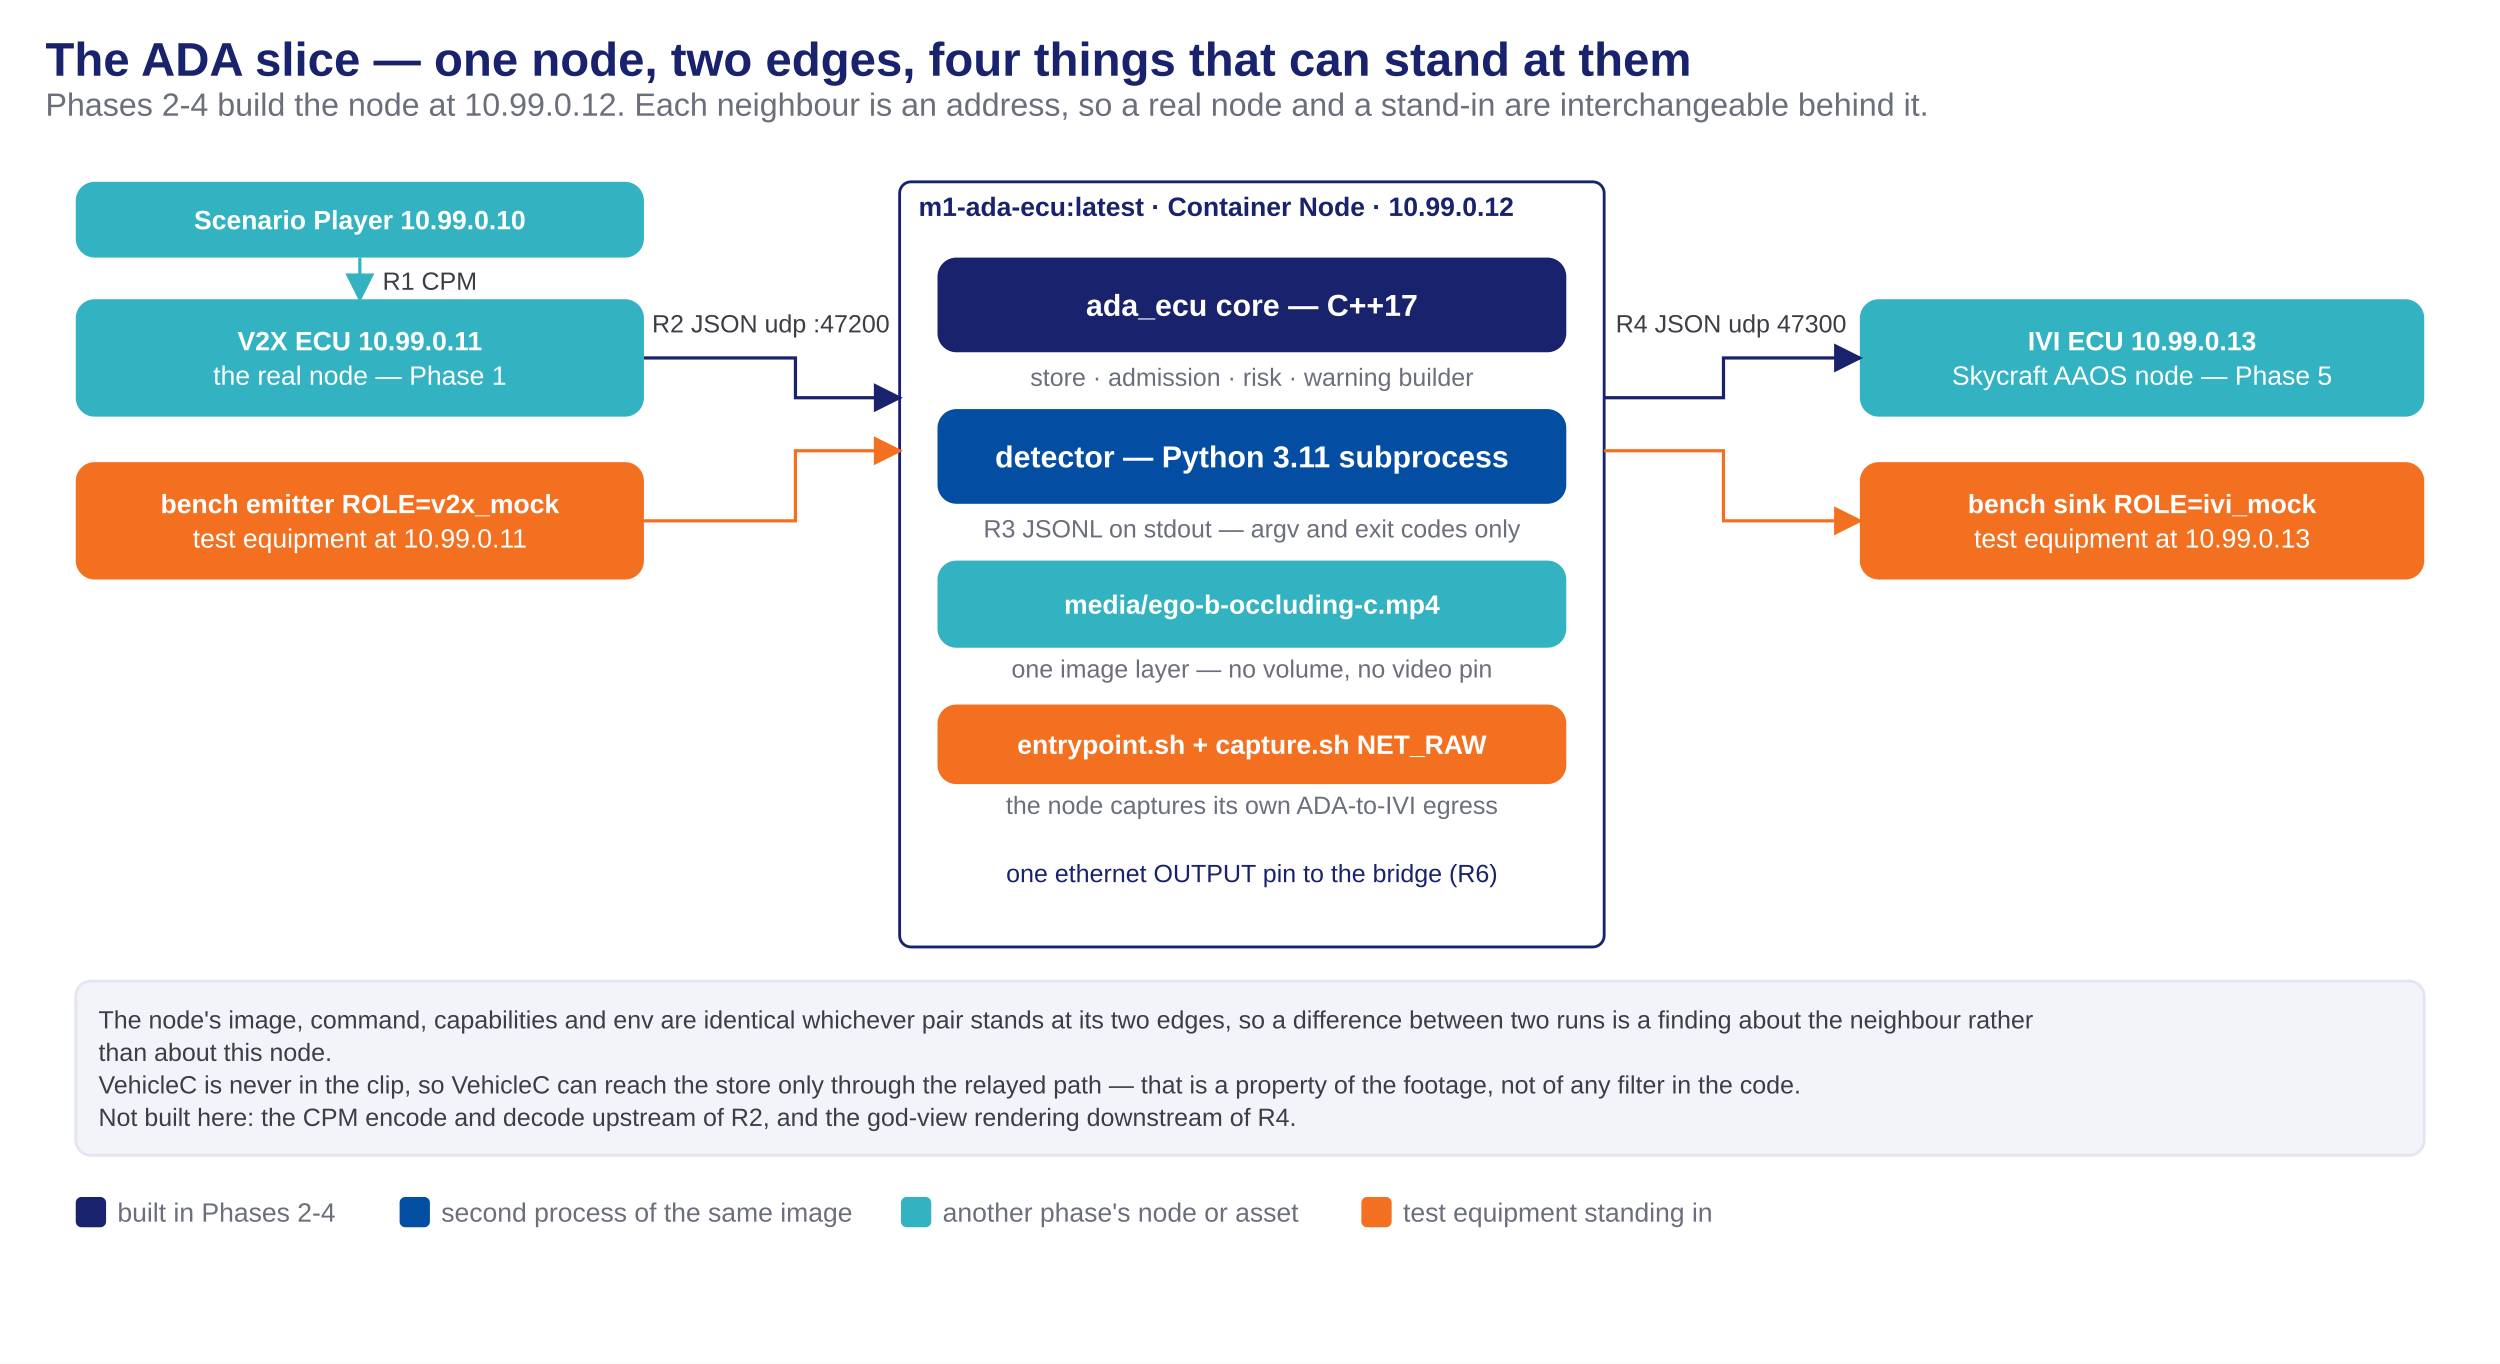
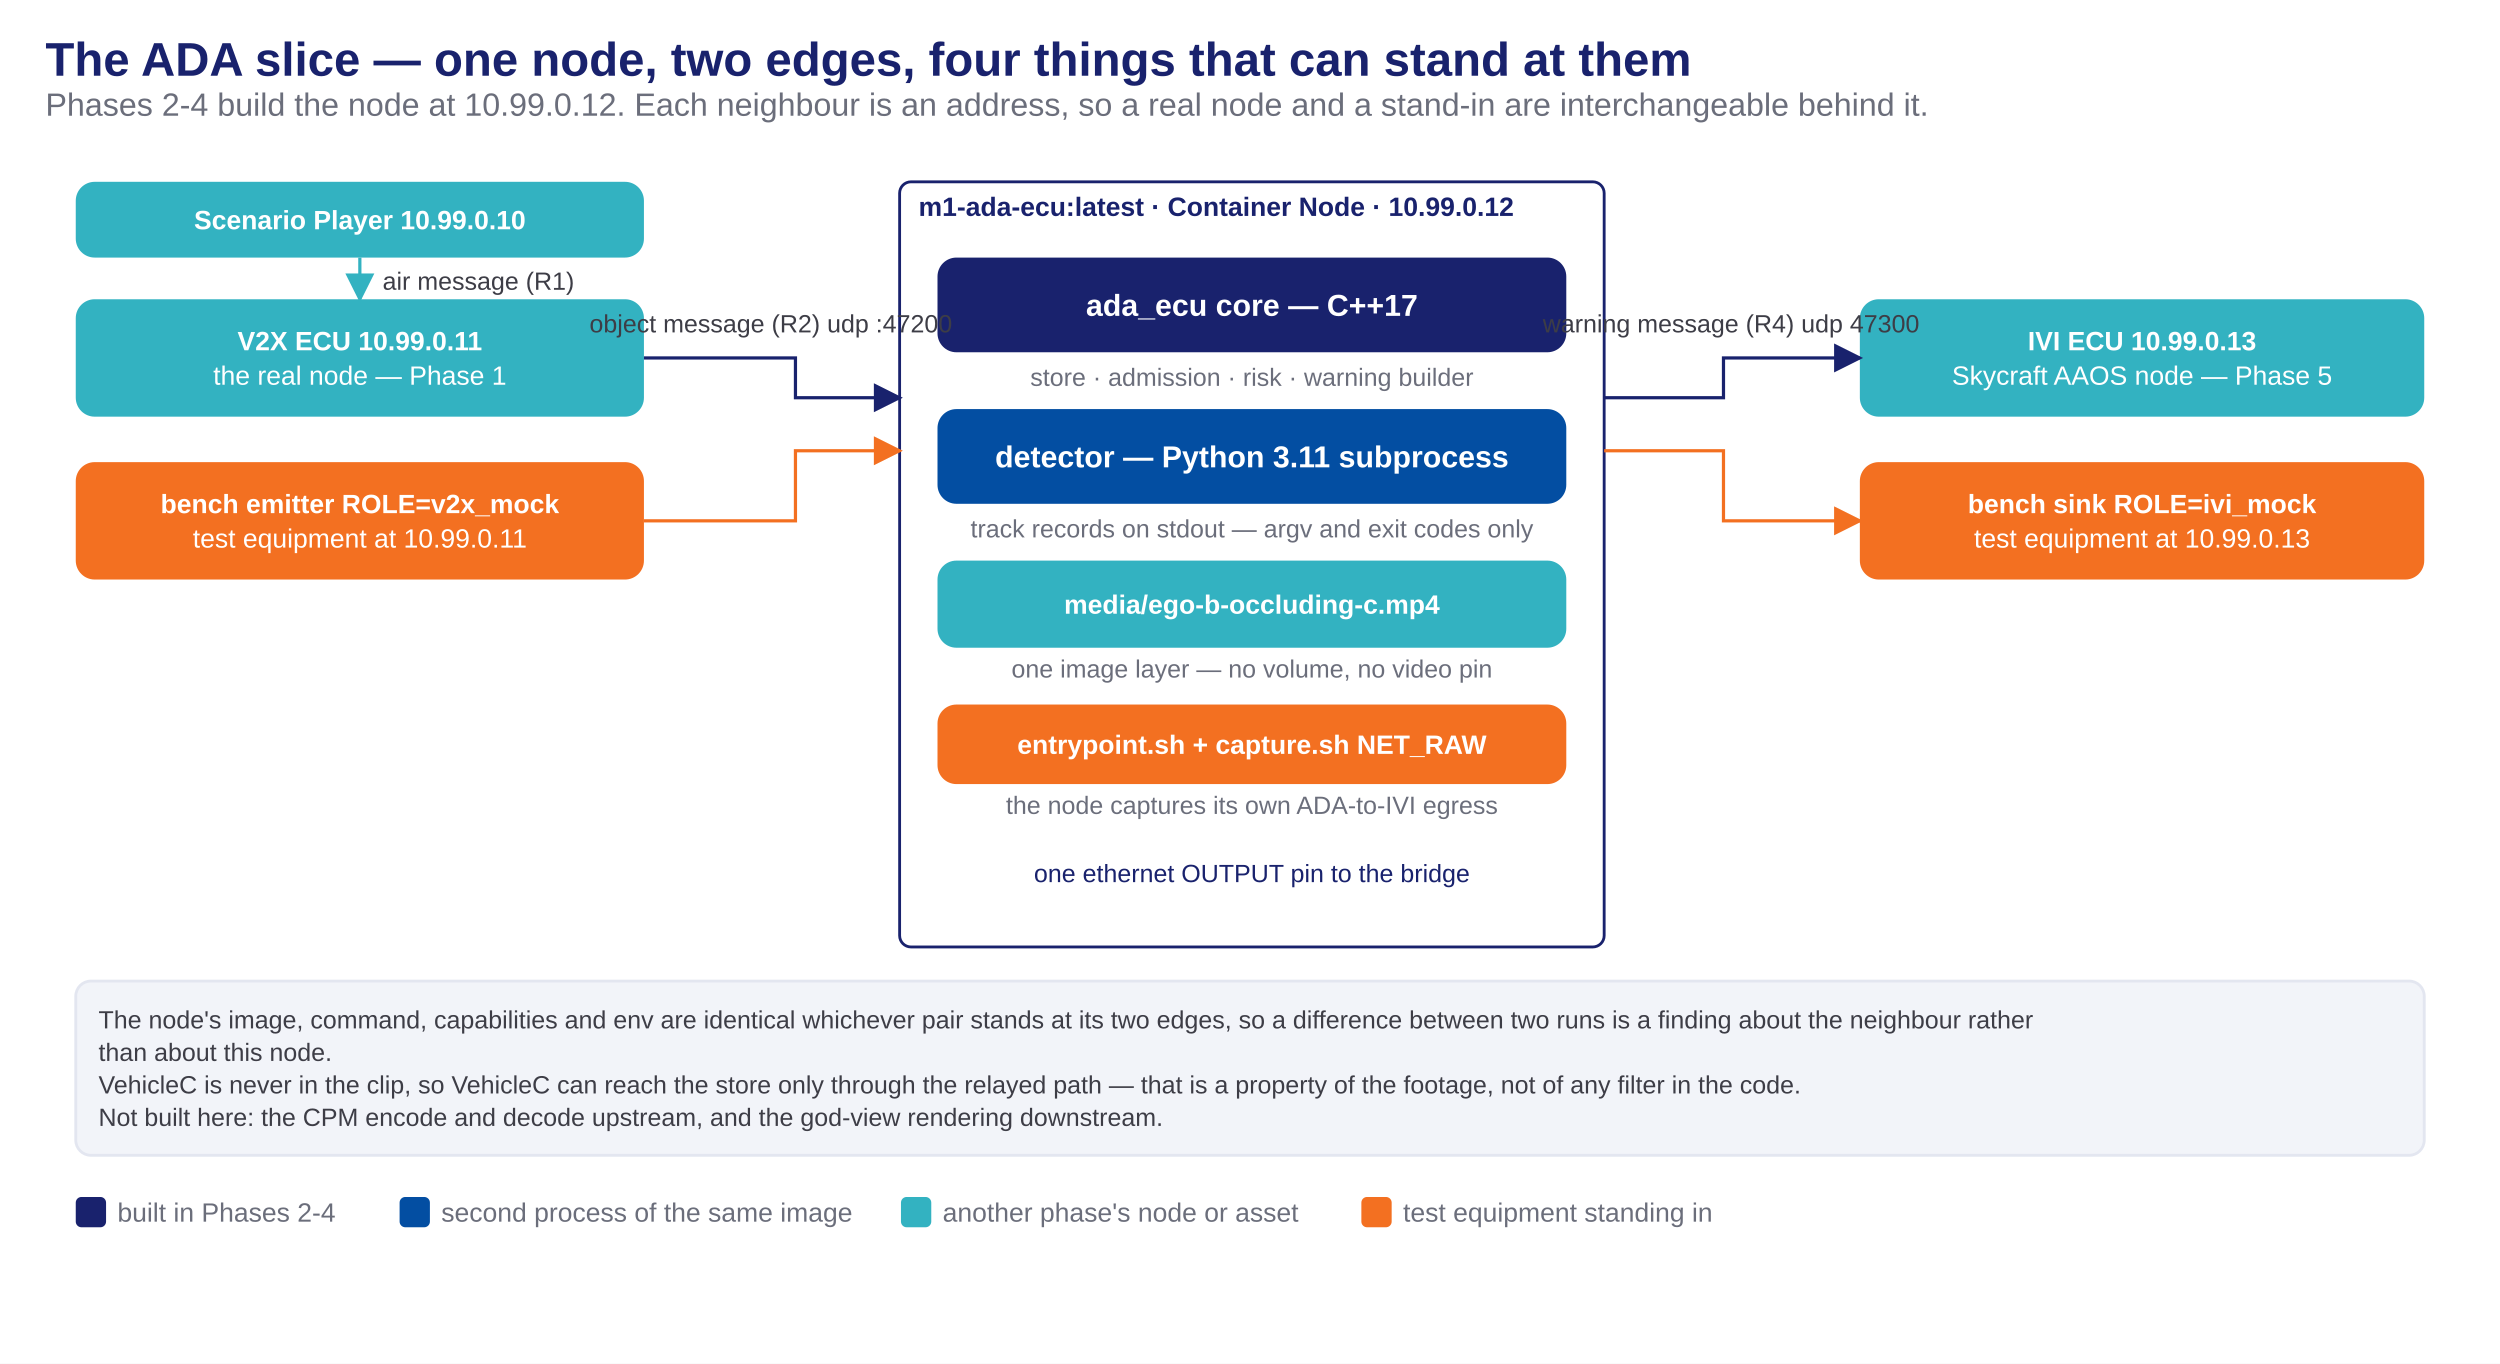
- <svg xmlns="http://www.w3.org/2000/svg" version="1.1" width="1320px" height="720px" viewBox="0 0 1320 720" font-family="Segoe UI, Arial, sans-serif" content="&lt;mxfile host=&quot;app.diagrams.net&quot;&gt;&#10;  &lt;diagram name=&quot;phase2-4-ada-slice&quot; id=&quot;phase2-4-ada-slice&quot;&gt;&#10;    &lt;mxGraphModel dx=&quot;1400&quot; dy=&quot;820&quot; grid=&quot;1&quot; gridSize=&quot;10&quot; guides=&quot;1&quot; tooltips=&quot;1&quot; connect=&quot;1&quot; arrows=&quot;1&quot; fold=&quot;1&quot; page=&quot;1&quot; pageScale=&quot;1&quot; pageWidth=&quot;1320&quot; pageHeight=&quot;720&quot; math=&quot;0&quot; shadow=&quot;0&quot;&gt;&#10;      &lt;root&gt;&#10;        &lt;mxCell id=&quot;0&quot; /&gt;&#10;        &lt;mxCell id=&quot;1&quot; parent=&quot;0&quot; /&gt;&#10;        &lt;mxCell id=&quot;t1&quot; value=&quot;The ADA slice — one node, two edges, four things that can stand at them&quot; style=&quot;text;html=1;align=left;verticalAlign=middle;fontSize=25.0;fontColor=#19226D;fontStyle=1;&quot; vertex=&quot;1&quot; parent=&quot;1&quot;&gt;&lt;mxGeometry x=&quot;24&quot; y=&quot;20&quot; width=&quot;1272&quot; height=&quot;22&quot; as=&quot;geometry&quot; /&gt;&lt;/mxCell&gt;&#10;        &lt;mxCell id=&quot;t2&quot; value=&quot;Phases 2-4 build the node at 10.99.0.12. Each neighbour is an address, so a real node and a stand-in are interchangeable behind it.&quot; style=&quot;text;html=1;align=left;verticalAlign=middle;fontSize=17.0;fontColor=#6b6e7b;fontStyle=0;&quot; vertex=&quot;1&quot; parent=&quot;1&quot;&gt;&lt;mxGeometry x=&quot;24&quot; y=&quot;44&quot; width=&quot;1272&quot; height=&quot;22&quot; as=&quot;geometry&quot; /&gt;&lt;/mxCell&gt;&#10;        &lt;mxCell id=&quot;g3&quot; value=&quot;m1-ada-ecu:latest  ·  Container Node  ·  10.99.0.12&quot; style=&quot;rounded=1;arcSize=6;html=1;fillColor=none;strokeColor=#19226D;fontColor=#19226D;fontSize=14.0;fontStyle=1;verticalAlign=top;align=left;spacingLeft=10;spacingTop=4;dashed=0;&quot; vertex=&quot;1&quot; parent=&quot;1&quot;&gt;&lt;mxGeometry x=&quot;475&quot; y=&quot;96&quot; width=&quot;372&quot; height=&quot;404&quot; as=&quot;geometry&quot; /&gt;&lt;/mxCell&gt;&#10;        &lt;mxCell id=&quot;b4&quot; value=&quot;ada_ecu core — C++17&quot; style=&quot;rounded=1;arcSize=10;html=1;fillColor=#19226D;strokeColor=none;fontColor=#ffffff;fontSize=16.0;fontStyle=1;whiteSpace=wrap;verticalAlign=middle;align=center;&quot; vertex=&quot;1&quot; parent=&quot;1&quot;&gt;&lt;mxGeometry x=&quot;495&quot; y=&quot;136&quot; width=&quot;332&quot; height=&quot;50&quot; as=&quot;geometry&quot; /&gt;&lt;/mxCell&gt;&#10;        &lt;mxCell id=&quot;t5&quot; value=&quot;store · admission · risk · warning builder&quot; style=&quot;text;html=1;align=center;verticalAlign=middle;fontSize=13.2;fontColor=#6b6e7b;fontStyle=0;&quot; vertex=&quot;1&quot; parent=&quot;1&quot;&gt;&lt;mxGeometry x=&quot;495&quot; y=&quot;190&quot; width=&quot;332&quot; height=&quot;18&quot; as=&quot;geometry&quot; /&gt;&lt;/mxCell&gt;&#10;        &lt;mxCell id=&quot;b6&quot; value=&quot;detector — Python 3.11 subprocess&quot; style=&quot;rounded=1;arcSize=10;html=1;fillColor=#034EA2;strokeColor=none;fontColor=#ffffff;fontSize=16.0;fontStyle=1;whiteSpace=wrap;verticalAlign=middle;align=center;&quot; vertex=&quot;1&quot; parent=&quot;1&quot;&gt;&lt;mxGeometry x=&quot;495&quot; y=&quot;216&quot; width=&quot;332&quot; height=&quot;50&quot; as=&quot;geometry&quot; /&gt;&lt;/mxCell&gt;&#10;        &lt;mxCell id=&quot;t7&quot; value=&quot;R3 JSONL on stdout — argv and exit codes only&quot; style=&quot;text;html=1;align=center;verticalAlign=middle;fontSize=13.2;fontColor=#6b6e7b;fontStyle=0;&quot; vertex=&quot;1&quot; parent=&quot;1&quot;&gt;&lt;mxGeometry x=&quot;495&quot; y=&quot;270&quot; width=&quot;332&quot; height=&quot;18&quot; as=&quot;geometry&quot; /&gt;&lt;/mxCell&gt;&#10;        &lt;mxCell id=&quot;b8&quot; value=&quot;media/ego-b-occluding-c.mp4&quot; style=&quot;rounded=1;arcSize=10;html=1;fillColor=#33B2C1;strokeColor=none;fontColor=#ffffff;fontSize=14.0;fontStyle=1;whiteSpace=wrap;verticalAlign=middle;align=center;&quot; vertex=&quot;1&quot; parent=&quot;1&quot;&gt;&lt;mxGeometry x=&quot;495&quot; y=&quot;296&quot; width=&quot;332&quot; height=&quot;46&quot; as=&quot;geometry&quot; /&gt;&lt;/mxCell&gt;&#10;        &lt;mxCell id=&quot;t9&quot; value=&quot;one image layer — no volume, no video pin&quot; style=&quot;text;html=1;align=center;verticalAlign=middle;fontSize=13.2;fontColor=#6b6e7b;fontStyle=0;&quot; vertex=&quot;1&quot; parent=&quot;1&quot;&gt;&lt;mxGeometry x=&quot;495&quot; y=&quot;344&quot; width=&quot;332&quot; height=&quot;18&quot; as=&quot;geometry&quot; /&gt;&lt;/mxCell&gt;&#10;        &lt;mxCell id=&quot;b10&quot; value=&quot;entrypoint.sh + capture.sh   NET_RAW&quot; style=&quot;rounded=1;arcSize=10;html=1;fillColor=#F37021;strokeColor=none;fontColor=#ffffff;fontSize=14.0;fontStyle=1;whiteSpace=wrap;verticalAlign=middle;align=center;&quot; vertex=&quot;1&quot; parent=&quot;1&quot;&gt;&lt;mxGeometry x=&quot;495&quot; y=&quot;372&quot; width=&quot;332&quot; height=&quot;42&quot; as=&quot;geometry&quot; /&gt;&lt;/mxCell&gt;&#10;        &lt;mxCell id=&quot;t11&quot; value=&quot;the node captures its own ADA-to-IVI egress&quot; style=&quot;text;html=1;align=center;verticalAlign=middle;fontSize=13.2;fontColor=#6b6e7b;fontStyle=0;&quot; vertex=&quot;1&quot; parent=&quot;1&quot;&gt;&lt;mxGeometry x=&quot;495&quot; y=&quot;416&quot; width=&quot;332&quot; height=&quot;18&quot; as=&quot;geometry&quot; /&gt;&lt;/mxCell&gt;&#10;        &lt;mxCell id=&quot;t12&quot; value=&quot;one ethernet OUTPUT pin to the bridge (R6)&quot; style=&quot;text;html=1;align=center;verticalAlign=middle;fontSize=13.2;fontColor=#19226D;fontStyle=0;&quot; vertex=&quot;1&quot; parent=&quot;1&quot;&gt;&lt;mxGeometry x=&quot;495&quot; y=&quot;452&quot; width=&quot;332&quot; height=&quot;18&quot; as=&quot;geometry&quot; /&gt;&lt;/mxCell&gt;&#10;        &lt;mxCell id=&quot;b13&quot; value=&quot;Scenario Player   10.99.0.10&quot; style=&quot;rounded=1;arcSize=10;html=1;fillColor=#33B2C1;strokeColor=none;fontColor=#ffffff;fontSize=14.0;fontStyle=1;whiteSpace=wrap;verticalAlign=middle;align=center;&quot; vertex=&quot;1&quot; parent=&quot;1&quot;&gt;&lt;mxGeometry x=&quot;40&quot; y=&quot;96&quot; width=&quot;300&quot; height=&quot;40&quot; as=&quot;geometry&quot; /&gt;&lt;/mxCell&gt;&#10;        &lt;mxCell id=&quot;b14&quot; value=&quot;V2X ECU   10.99.0.11&amp;#10;the real node — Phase 1&quot; style=&quot;rounded=1;arcSize=10;html=1;fillColor=#33B2C1;strokeColor=none;fontColor=#ffffff;fontSize=14.0;fontStyle=1;whiteSpace=wrap;verticalAlign=middle;align=center;&quot; vertex=&quot;1&quot; parent=&quot;1&quot;&gt;&lt;mxGeometry x=&quot;40&quot; y=&quot;158&quot; width=&quot;300&quot; height=&quot;62&quot; as=&quot;geometry&quot; /&gt;&lt;/mxCell&gt;&#10;        &lt;mxCell id=&quot;b15&quot; value=&quot;bench emitter   ROLE=v2x_mock&amp;#10;test equipment at 10.99.0.11&quot; style=&quot;rounded=1;arcSize=10;html=1;fillColor=#F37021;strokeColor=none;fontColor=#ffffff;fontSize=14.0;fontStyle=1;whiteSpace=wrap;verticalAlign=middle;align=center;&quot; vertex=&quot;1&quot; parent=&quot;1&quot;&gt;&lt;mxGeometry x=&quot;40&quot; y=&quot;244&quot; width=&quot;300&quot; height=&quot;62&quot; as=&quot;geometry&quot; /&gt;&lt;/mxCell&gt;&#10;        &lt;mxCell id=&quot;e16&quot; value=&quot;R1 CPM&quot; style=&quot;html=1;endArrow=block;endFill=1;strokeColor=#33B2C1;edgeStyle=orthogonalEdgeStyle;rounded=0;fontSize=13.2;fontColor=#3d3d46;labelBackgroundColor=none;&quot; edge=&quot;1&quot; parent=&quot;1&quot;&gt;&lt;mxGeometry relative=&quot;1&quot; as=&quot;geometry&quot;&gt;&lt;mxPoint x=&quot;190&quot; y=&quot;136&quot; as=&quot;sourcePoint&quot; /&gt;&lt;mxPoint x=&quot;190&quot; y=&quot;158&quot; as=&quot;targetPoint&quot; /&gt;&lt;/mxGeometry&gt;&lt;/mxCell&gt;&#10;        &lt;mxCell id=&quot;e17&quot; value=&quot;R2 JSON  udp :47200&quot; style=&quot;html=1;endArrow=block;endFill=1;strokeColor=#19226D;edgeStyle=orthogonalEdgeStyle;rounded=0;fontSize=13.2;fontColor=#3d3d46;labelBackgroundColor=none;&quot; edge=&quot;1&quot; parent=&quot;1&quot;&gt;&lt;mxGeometry relative=&quot;1&quot; as=&quot;geometry&quot;&gt;&lt;mxPoint x=&quot;340&quot; y=&quot;189&quot; as=&quot;sourcePoint&quot; /&gt;&lt;mxPoint x=&quot;475&quot; y=&quot;210&quot; as=&quot;targetPoint&quot; /&gt;&lt;Array as=&quot;points&quot;&gt;&lt;mxPoint x=&quot;420&quot; y=&quot;189&quot; /&gt;&lt;mxPoint x=&quot;420&quot; y=&quot;210&quot; /&gt;&lt;/Array&gt;&lt;/mxGeometry&gt;&lt;/mxCell&gt;&#10;        &lt;mxCell id=&quot;e18&quot; value=&quot;&quot; style=&quot;html=1;endArrow=block;endFill=1;strokeColor=#F37021;edgeStyle=orthogonalEdgeStyle;rounded=0;fontSize=13.2;fontColor=#3d3d46;labelBackgroundColor=none;&quot; edge=&quot;1&quot; parent=&quot;1&quot;&gt;&lt;mxGeometry relative=&quot;1&quot; as=&quot;geometry&quot;&gt;&lt;mxPoint x=&quot;340&quot; y=&quot;275&quot; as=&quot;sourcePoint&quot; /&gt;&lt;mxPoint x=&quot;475&quot; y=&quot;238&quot; as=&quot;targetPoint&quot; /&gt;&lt;Array as=&quot;points&quot;&gt;&lt;mxPoint x=&quot;420&quot; y=&quot;275&quot; /&gt;&lt;mxPoint x=&quot;420&quot; y=&quot;238&quot; /&gt;&lt;/Array&gt;&lt;/mxGeometry&gt;&lt;/mxCell&gt;&#10;        &lt;mxCell id=&quot;b19&quot; value=&quot;IVI ECU   10.99.0.13&amp;#10;Skycraft AAOS node — Phase 5&quot; style=&quot;rounded=1;arcSize=10;html=1;fillColor=#33B2C1;strokeColor=none;fontColor=#ffffff;fontSize=14.0;fontStyle=1;whiteSpace=wrap;verticalAlign=middle;align=center;&quot; vertex=&quot;1&quot; parent=&quot;1&quot;&gt;&lt;mxGeometry x=&quot;982&quot; y=&quot;158&quot; width=&quot;298&quot; height=&quot;62&quot; as=&quot;geometry&quot; /&gt;&lt;/mxCell&gt;&#10;        &lt;mxCell id=&quot;b20&quot; value=&quot;bench sink   ROLE=ivi_mock&amp;#10;test equipment at 10.99.0.13&quot; style=&quot;rounded=1;arcSize=10;html=1;fillColor=#F37021;strokeColor=none;fontColor=#ffffff;fontSize=14.0;fontStyle=1;whiteSpace=wrap;verticalAlign=middle;align=center;&quot; vertex=&quot;1&quot; parent=&quot;1&quot;&gt;&lt;mxGeometry x=&quot;982&quot; y=&quot;244&quot; width=&quot;298&quot; height=&quot;62&quot; as=&quot;geometry&quot; /&gt;&lt;/mxCell&gt;&#10;        &lt;mxCell id=&quot;e21&quot; value=&quot;R4 JSON  udp 47300&quot; style=&quot;html=1;endArrow=block;endFill=1;strokeColor=#19226D;edgeStyle=orthogonalEdgeStyle;rounded=0;fontSize=13.2;fontColor=#3d3d46;labelBackgroundColor=none;&quot; edge=&quot;1&quot; parent=&quot;1&quot;&gt;&lt;mxGeometry relative=&quot;1&quot; as=&quot;geometry&quot;&gt;&lt;mxPoint x=&quot;847&quot; y=&quot;210&quot; as=&quot;sourcePoint&quot; /&gt;&lt;mxPoint x=&quot;982&quot; y=&quot;189&quot; as=&quot;targetPoint&quot; /&gt;&lt;Array as=&quot;points&quot;&gt;&lt;mxPoint x=&quot;910&quot; y=&quot;210&quot; /&gt;&lt;mxPoint x=&quot;910&quot; y=&quot;189&quot; /&gt;&lt;/Array&gt;&lt;/mxGeometry&gt;&lt;/mxCell&gt;&#10;        &lt;mxCell id=&quot;e22&quot; value=&quot;&quot; style=&quot;html=1;endArrow=block;endFill=1;strokeColor=#F37021;edgeStyle=orthogonalEdgeStyle;rounded=0;fontSize=13.2;fontColor=#3d3d46;labelBackgroundColor=none;&quot; edge=&quot;1&quot; parent=&quot;1&quot;&gt;&lt;mxGeometry relative=&quot;1&quot; as=&quot;geometry&quot;&gt;&lt;mxPoint x=&quot;847&quot; y=&quot;238&quot; as=&quot;sourcePoint&quot; /&gt;&lt;mxPoint x=&quot;982&quot; y=&quot;275&quot; as=&quot;targetPoint&quot; /&gt;&lt;Array as=&quot;points&quot;&gt;&lt;mxPoint x=&quot;910&quot; y=&quot;238&quot; /&gt;&lt;mxPoint x=&quot;910&quot; y=&quot;275&quot; /&gt;&lt;/Array&gt;&lt;/mxGeometry&gt;&lt;/mxCell&gt;&#10;        &lt;mxCell id=&quot;b23&quot; value=&quot;The node&amp;#x27;s image, command, capabilities and env are identical whichever pair stands at its two edges, so a difference between two runs is a finding about the neighbour rather&amp;#10;than about this node.&amp;#10;VehicleC is never in the clip, so VehicleC can reach the store only through the relayed path — that is a property of the footage, not of any filter in the code.&amp;#10;Not built here: the CPM encode and decode upstream of R2, and the god-view rendering downstream of R4.&quot; style=&quot;rounded=1;arcSize=8;html=1;fillColor=#f2f4f9;strokeColor=#e3e6f0;fontColor=#3d3d46;fontSize=13.2;fontStyle=0;whiteSpace=wrap;verticalAlign=middle;align=left;&quot; vertex=&quot;1&quot; parent=&quot;1&quot;&gt;&lt;mxGeometry x=&quot;40&quot; y=&quot;518&quot; width=&quot;1240&quot; height=&quot;92&quot; as=&quot;geometry&quot; /&gt;&lt;/mxCell&gt;&#10;        &lt;mxCell id=&quot;b24&quot; value=&quot;&quot; style=&quot;rounded=1;arcSize=3;html=1;fillColor=#19226D;strokeColor=none;fontColor=#ffffff;fontSize=14.0;fontStyle=1;whiteSpace=wrap;verticalAlign=middle;align=center;&quot; vertex=&quot;1&quot; parent=&quot;1&quot;&gt;&lt;mxGeometry x=&quot;40&quot; y=&quot;632&quot; width=&quot;16&quot; height=&quot;16&quot; as=&quot;geometry&quot; /&gt;&lt;/mxCell&gt;&#10;        &lt;mxCell id=&quot;t25&quot; value=&quot;built in Phases 2-4&quot; style=&quot;text;html=1;align=left;verticalAlign=middle;fontSize=14.0;fontColor=#6b6e7b;fontStyle=0;&quot; vertex=&quot;1&quot; parent=&quot;1&quot;&gt;&lt;mxGeometry x=&quot;62&quot; y=&quot;630&quot; width=&quot;148&quot; height=&quot;20&quot; as=&quot;geometry&quot; /&gt;&lt;/mxCell&gt;&#10;        &lt;mxCell id=&quot;b26&quot; value=&quot;&quot; style=&quot;rounded=1;arcSize=3;html=1;fillColor=#034EA2;strokeColor=none;fontColor=#ffffff;fontSize=14.0;fontStyle=1;whiteSpace=wrap;verticalAlign=middle;align=center;&quot; vertex=&quot;1&quot; parent=&quot;1&quot;&gt;&lt;mxGeometry x=&quot;210.99&quot; y=&quot;632&quot; width=&quot;16&quot; height=&quot;16&quot; as=&quot;geometry&quot; /&gt;&lt;/mxCell&gt;&#10;        &lt;mxCell id=&quot;t27&quot; value=&quot;second process of the same image&quot; style=&quot;text;html=1;align=left;verticalAlign=middle;fontSize=14.0;fontColor=#6b6e7b;fontStyle=0;&quot; vertex=&quot;1&quot; parent=&quot;1&quot;&gt;&lt;mxGeometry x=&quot;232.99&quot; y=&quot;630&quot; width=&quot;242&quot; height=&quot;20&quot; as=&quot;geometry&quot; /&gt;&lt;/mxCell&gt;&#10;        &lt;mxCell id=&quot;b28&quot; value=&quot;&quot; style=&quot;rounded=1;arcSize=3;html=1;fillColor=#33B2C1;strokeColor=none;fontColor=#ffffff;fontSize=14.0;fontStyle=1;whiteSpace=wrap;verticalAlign=middle;align=center;&quot; vertex=&quot;1&quot; parent=&quot;1&quot;&gt;&lt;mxGeometry x=&quot;475.71&quot; y=&quot;632&quot; width=&quot;16&quot; height=&quot;16&quot; as=&quot;geometry&quot; /&gt;&lt;/mxCell&gt;&#10;        &lt;mxCell id=&quot;t29&quot; value=&quot;another phase&amp;#x27;s node or asset&quot; style=&quot;text;html=1;align=left;verticalAlign=middle;fontSize=14.0;fontColor=#6b6e7b;fontStyle=0;&quot; vertex=&quot;1&quot; parent=&quot;1&quot;&gt;&lt;mxGeometry x=&quot;497.71&quot; y=&quot;630&quot; width=&quot;221&quot; height=&quot;20&quot; as=&quot;geometry&quot; /&gt;&lt;/mxCell&gt;&#10;        &lt;mxCell id=&quot;b30&quot; value=&quot;&quot; style=&quot;rounded=1;arcSize=3;html=1;fillColor=#F37021;strokeColor=none;fontColor=#ffffff;fontSize=14.0;fontStyle=1;whiteSpace=wrap;verticalAlign=middle;align=center;&quot; vertex=&quot;1&quot; parent=&quot;1&quot;&gt;&lt;mxGeometry x=&quot;718.8&quot; y=&quot;632&quot; width=&quot;16&quot; height=&quot;16&quot; as=&quot;geometry&quot; /&gt;&lt;/mxCell&gt;&#10;        &lt;mxCell id=&quot;t31&quot; value=&quot;test equipment standing in&quot; style=&quot;text;html=1;align=left;verticalAlign=middle;fontSize=14.0;fontColor=#6b6e7b;fontStyle=0;&quot; vertex=&quot;1&quot; parent=&quot;1&quot;&gt;&lt;mxGeometry x=&quot;740.8&quot; y=&quot;630&quot; width=&quot;199&quot; height=&quot;20&quot; as=&quot;geometry&quot; /&gt;&lt;/mxCell&gt;&#10;      &lt;/root&gt;&#10;    &lt;/mxGraphModel&gt;&#10;  &lt;/diagram&gt;&#10;&lt;/mxfile&gt;&#10;">
+ <svg xmlns="http://www.w3.org/2000/svg" version="1.1" width="1320px" height="720px" viewBox="0 0 1320 720" font-family="Segoe UI, Arial, sans-serif" content="&lt;mxfile host=&quot;app.diagrams.net&quot;&gt;&#10;  &lt;diagram name=&quot;phase2-4-ada-slice&quot; id=&quot;phase2-4-ada-slice&quot;&gt;&#10;    &lt;mxGraphModel dx=&quot;1400&quot; dy=&quot;820&quot; grid=&quot;1&quot; gridSize=&quot;10&quot; guides=&quot;1&quot; tooltips=&quot;1&quot; connect=&quot;1&quot; arrows=&quot;1&quot; fold=&quot;1&quot; page=&quot;1&quot; pageScale=&quot;1&quot; pageWidth=&quot;1320&quot; pageHeight=&quot;720&quot; math=&quot;0&quot; shadow=&quot;0&quot;&gt;&#10;      &lt;root&gt;&#10;        &lt;mxCell id=&quot;0&quot; /&gt;&#10;        &lt;mxCell id=&quot;1&quot; parent=&quot;0&quot; /&gt;&#10;        &lt;mxCell id=&quot;t1&quot; value=&quot;The ADA slice — one node, two edges, four things that can stand at them&quot; style=&quot;text;html=1;align=left;verticalAlign=middle;fontSize=25.0;fontColor=#19226D;fontStyle=1;&quot; vertex=&quot;1&quot; parent=&quot;1&quot;&gt;&lt;mxGeometry x=&quot;24&quot; y=&quot;20&quot; width=&quot;1272&quot; height=&quot;22&quot; as=&quot;geometry&quot; /&gt;&lt;/mxCell&gt;&#10;        &lt;mxCell id=&quot;t2&quot; value=&quot;Phases 2-4 build the node at 10.99.0.12. Each neighbour is an address, so a real node and a stand-in are interchangeable behind it.&quot; style=&quot;text;html=1;align=left;verticalAlign=middle;fontSize=17.0;fontColor=#6b6e7b;fontStyle=0;&quot; vertex=&quot;1&quot; parent=&quot;1&quot;&gt;&lt;mxGeometry x=&quot;24&quot; y=&quot;44&quot; width=&quot;1272&quot; height=&quot;22&quot; as=&quot;geometry&quot; /&gt;&lt;/mxCell&gt;&#10;        &lt;mxCell id=&quot;g3&quot; value=&quot;m1-ada-ecu:latest  ·  Container Node  ·  10.99.0.12&quot; style=&quot;rounded=1;arcSize=6;html=1;fillColor=none;strokeColor=#19226D;fontColor=#19226D;fontSize=14.0;fontStyle=1;verticalAlign=top;align=left;spacingLeft=10;spacingTop=4;dashed=0;&quot; vertex=&quot;1&quot; parent=&quot;1&quot;&gt;&lt;mxGeometry x=&quot;475&quot; y=&quot;96&quot; width=&quot;372&quot; height=&quot;404&quot; as=&quot;geometry&quot; /&gt;&lt;/mxCell&gt;&#10;        &lt;mxCell id=&quot;b4&quot; value=&quot;ada_ecu core — C++17&quot; style=&quot;rounded=1;arcSize=10;html=1;fillColor=#19226D;strokeColor=none;fontColor=#ffffff;fontSize=16.0;fontStyle=1;whiteSpace=wrap;verticalAlign=middle;align=center;&quot; vertex=&quot;1&quot; parent=&quot;1&quot;&gt;&lt;mxGeometry x=&quot;495&quot; y=&quot;136&quot; width=&quot;332&quot; height=&quot;50&quot; as=&quot;geometry&quot; /&gt;&lt;/mxCell&gt;&#10;        &lt;mxCell id=&quot;t5&quot; value=&quot;store · admission · risk · warning builder&quot; style=&quot;text;html=1;align=center;verticalAlign=middle;fontSize=13.2;fontColor=#6b6e7b;fontStyle=0;&quot; vertex=&quot;1&quot; parent=&quot;1&quot;&gt;&lt;mxGeometry x=&quot;495&quot; y=&quot;190&quot; width=&quot;332&quot; height=&quot;18&quot; as=&quot;geometry&quot; /&gt;&lt;/mxCell&gt;&#10;        &lt;mxCell id=&quot;b6&quot; value=&quot;detector — Python 3.11 subprocess&quot; style=&quot;rounded=1;arcSize=10;html=1;fillColor=#034EA2;strokeColor=none;fontColor=#ffffff;fontSize=16.0;fontStyle=1;whiteSpace=wrap;verticalAlign=middle;align=center;&quot; vertex=&quot;1&quot; parent=&quot;1&quot;&gt;&lt;mxGeometry x=&quot;495&quot; y=&quot;216&quot; width=&quot;332&quot; height=&quot;50&quot; as=&quot;geometry&quot; /&gt;&lt;/mxCell&gt;&#10;        &lt;mxCell id=&quot;t7&quot; value=&quot;track records on stdout — argv and exit codes only&quot; style=&quot;text;html=1;align=center;verticalAlign=middle;fontSize=13.2;fontColor=#6b6e7b;fontStyle=0;&quot; vertex=&quot;1&quot; parent=&quot;1&quot;&gt;&lt;mxGeometry x=&quot;495&quot; y=&quot;270&quot; width=&quot;332&quot; height=&quot;18&quot; as=&quot;geometry&quot; /&gt;&lt;/mxCell&gt;&#10;        &lt;mxCell id=&quot;b8&quot; value=&quot;media/ego-b-occluding-c.mp4&quot; style=&quot;rounded=1;arcSize=10;html=1;fillColor=#33B2C1;strokeColor=none;fontColor=#ffffff;fontSize=14.0;fontStyle=1;whiteSpace=wrap;verticalAlign=middle;align=center;&quot; vertex=&quot;1&quot; parent=&quot;1&quot;&gt;&lt;mxGeometry x=&quot;495&quot; y=&quot;296&quot; width=&quot;332&quot; height=&quot;46&quot; as=&quot;geometry&quot; /&gt;&lt;/mxCell&gt;&#10;        &lt;mxCell id=&quot;t9&quot; value=&quot;one image layer — no volume, no video pin&quot; style=&quot;text;html=1;align=center;verticalAlign=middle;fontSize=13.2;fontColor=#6b6e7b;fontStyle=0;&quot; vertex=&quot;1&quot; parent=&quot;1&quot;&gt;&lt;mxGeometry x=&quot;495&quot; y=&quot;344&quot; width=&quot;332&quot; height=&quot;18&quot; as=&quot;geometry&quot; /&gt;&lt;/mxCell&gt;&#10;        &lt;mxCell id=&quot;b10&quot; value=&quot;entrypoint.sh + capture.sh   NET_RAW&quot; style=&quot;rounded=1;arcSize=10;html=1;fillColor=#F37021;strokeColor=none;fontColor=#ffffff;fontSize=14.0;fontStyle=1;whiteSpace=wrap;verticalAlign=middle;align=center;&quot; vertex=&quot;1&quot; parent=&quot;1&quot;&gt;&lt;mxGeometry x=&quot;495&quot; y=&quot;372&quot; width=&quot;332&quot; height=&quot;42&quot; as=&quot;geometry&quot; /&gt;&lt;/mxCell&gt;&#10;        &lt;mxCell id=&quot;t11&quot; value=&quot;the node captures its own ADA-to-IVI egress&quot; style=&quot;text;html=1;align=center;verticalAlign=middle;fontSize=13.2;fontColor=#6b6e7b;fontStyle=0;&quot; vertex=&quot;1&quot; parent=&quot;1&quot;&gt;&lt;mxGeometry x=&quot;495&quot; y=&quot;416&quot; width=&quot;332&quot; height=&quot;18&quot; as=&quot;geometry&quot; /&gt;&lt;/mxCell&gt;&#10;        &lt;mxCell id=&quot;t12&quot; value=&quot;one ethernet OUTPUT pin to the bridge&quot; style=&quot;text;html=1;align=center;verticalAlign=middle;fontSize=13.2;fontColor=#19226D;fontStyle=0;&quot; vertex=&quot;1&quot; parent=&quot;1&quot;&gt;&lt;mxGeometry x=&quot;495&quot; y=&quot;452&quot; width=&quot;332&quot; height=&quot;18&quot; as=&quot;geometry&quot; /&gt;&lt;/mxCell&gt;&#10;        &lt;mxCell id=&quot;b13&quot; value=&quot;Scenario Player   10.99.0.10&quot; style=&quot;rounded=1;arcSize=10;html=1;fillColor=#33B2C1;strokeColor=none;fontColor=#ffffff;fontSize=14.0;fontStyle=1;whiteSpace=wrap;verticalAlign=middle;align=center;&quot; vertex=&quot;1&quot; parent=&quot;1&quot;&gt;&lt;mxGeometry x=&quot;40&quot; y=&quot;96&quot; width=&quot;300&quot; height=&quot;40&quot; as=&quot;geometry&quot; /&gt;&lt;/mxCell&gt;&#10;        &lt;mxCell id=&quot;b14&quot; value=&quot;V2X ECU   10.99.0.11&amp;#10;the real node — Phase 1&quot; style=&quot;rounded=1;arcSize=10;html=1;fillColor=#33B2C1;strokeColor=none;fontColor=#ffffff;fontSize=14.0;fontStyle=1;whiteSpace=wrap;verticalAlign=middle;align=center;&quot; vertex=&quot;1&quot; parent=&quot;1&quot;&gt;&lt;mxGeometry x=&quot;40&quot; y=&quot;158&quot; width=&quot;300&quot; height=&quot;62&quot; as=&quot;geometry&quot; /&gt;&lt;/mxCell&gt;&#10;        &lt;mxCell id=&quot;b15&quot; value=&quot;bench emitter   ROLE=v2x_mock&amp;#10;test equipment at 10.99.0.11&quot; style=&quot;rounded=1;arcSize=10;html=1;fillColor=#F37021;strokeColor=none;fontColor=#ffffff;fontSize=14.0;fontStyle=1;whiteSpace=wrap;verticalAlign=middle;align=center;&quot; vertex=&quot;1&quot; parent=&quot;1&quot;&gt;&lt;mxGeometry x=&quot;40&quot; y=&quot;244&quot; width=&quot;300&quot; height=&quot;62&quot; as=&quot;geometry&quot; /&gt;&lt;/mxCell&gt;&#10;        &lt;mxCell id=&quot;e16&quot; value=&quot;air message (R1)&quot; style=&quot;html=1;endArrow=block;endFill=1;strokeColor=#33B2C1;edgeStyle=orthogonalEdgeStyle;rounded=0;fontSize=13.2;fontColor=#3d3d46;labelBackgroundColor=none;&quot; edge=&quot;1&quot; parent=&quot;1&quot;&gt;&lt;mxGeometry relative=&quot;1&quot; as=&quot;geometry&quot;&gt;&lt;mxPoint x=&quot;190&quot; y=&quot;136&quot; as=&quot;sourcePoint&quot; /&gt;&lt;mxPoint x=&quot;190&quot; y=&quot;158&quot; as=&quot;targetPoint&quot; /&gt;&lt;/mxGeometry&gt;&lt;/mxCell&gt;&#10;        &lt;mxCell id=&quot;e17&quot; value=&quot;object message (R2)  udp :47200&quot; style=&quot;html=1;endArrow=block;endFill=1;strokeColor=#19226D;edgeStyle=orthogonalEdgeStyle;rounded=0;fontSize=13.2;fontColor=#3d3d46;labelBackgroundColor=none;&quot; edge=&quot;1&quot; parent=&quot;1&quot;&gt;&lt;mxGeometry relative=&quot;1&quot; as=&quot;geometry&quot;&gt;&lt;mxPoint x=&quot;340&quot; y=&quot;189&quot; as=&quot;sourcePoint&quot; /&gt;&lt;mxPoint x=&quot;475&quot; y=&quot;210&quot; as=&quot;targetPoint&quot; /&gt;&lt;Array as=&quot;points&quot;&gt;&lt;mxPoint x=&quot;420&quot; y=&quot;189&quot; /&gt;&lt;mxPoint x=&quot;420&quot; y=&quot;210&quot; /&gt;&lt;/Array&gt;&lt;/mxGeometry&gt;&lt;/mxCell&gt;&#10;        &lt;mxCell id=&quot;e18&quot; value=&quot;&quot; style=&quot;html=1;endArrow=block;endFill=1;strokeColor=#F37021;edgeStyle=orthogonalEdgeStyle;rounded=0;fontSize=13.2;fontColor=#3d3d46;labelBackgroundColor=none;&quot; edge=&quot;1&quot; parent=&quot;1&quot;&gt;&lt;mxGeometry relative=&quot;1&quot; as=&quot;geometry&quot;&gt;&lt;mxPoint x=&quot;340&quot; y=&quot;275&quot; as=&quot;sourcePoint&quot; /&gt;&lt;mxPoint x=&quot;475&quot; y=&quot;238&quot; as=&quot;targetPoint&quot; /&gt;&lt;Array as=&quot;points&quot;&gt;&lt;mxPoint x=&quot;420&quot; y=&quot;275&quot; /&gt;&lt;mxPoint x=&quot;420&quot; y=&quot;238&quot; /&gt;&lt;/Array&gt;&lt;/mxGeometry&gt;&lt;/mxCell&gt;&#10;        &lt;mxCell id=&quot;b19&quot; value=&quot;IVI ECU   10.99.0.13&amp;#10;Skycraft AAOS node — Phase 5&quot; style=&quot;rounded=1;arcSize=10;html=1;fillColor=#33B2C1;strokeColor=none;fontColor=#ffffff;fontSize=14.0;fontStyle=1;whiteSpace=wrap;verticalAlign=middle;align=center;&quot; vertex=&quot;1&quot; parent=&quot;1&quot;&gt;&lt;mxGeometry x=&quot;982&quot; y=&quot;158&quot; width=&quot;298&quot; height=&quot;62&quot; as=&quot;geometry&quot; /&gt;&lt;/mxCell&gt;&#10;        &lt;mxCell id=&quot;b20&quot; value=&quot;bench sink   ROLE=ivi_mock&amp;#10;test equipment at 10.99.0.13&quot; style=&quot;rounded=1;arcSize=10;html=1;fillColor=#F37021;strokeColor=none;fontColor=#ffffff;fontSize=14.0;fontStyle=1;whiteSpace=wrap;verticalAlign=middle;align=center;&quot; vertex=&quot;1&quot; parent=&quot;1&quot;&gt;&lt;mxGeometry x=&quot;982&quot; y=&quot;244&quot; width=&quot;298&quot; height=&quot;62&quot; as=&quot;geometry&quot; /&gt;&lt;/mxCell&gt;&#10;        &lt;mxCell id=&quot;e21&quot; value=&quot;warning message (R4)  udp 47300&quot; style=&quot;html=1;endArrow=block;endFill=1;strokeColor=#19226D;edgeStyle=orthogonalEdgeStyle;rounded=0;fontSize=13.2;fontColor=#3d3d46;labelBackgroundColor=none;&quot; edge=&quot;1&quot; parent=&quot;1&quot;&gt;&lt;mxGeometry relative=&quot;1&quot; as=&quot;geometry&quot;&gt;&lt;mxPoint x=&quot;847&quot; y=&quot;210&quot; as=&quot;sourcePoint&quot; /&gt;&lt;mxPoint x=&quot;982&quot; y=&quot;189&quot; as=&quot;targetPoint&quot; /&gt;&lt;Array as=&quot;points&quot;&gt;&lt;mxPoint x=&quot;910&quot; y=&quot;210&quot; /&gt;&lt;mxPoint x=&quot;910&quot; y=&quot;189&quot; /&gt;&lt;/Array&gt;&lt;/mxGeometry&gt;&lt;/mxCell&gt;&#10;        &lt;mxCell id=&quot;e22&quot; value=&quot;&quot; style=&quot;html=1;endArrow=block;endFill=1;strokeColor=#F37021;edgeStyle=orthogonalEdgeStyle;rounded=0;fontSize=13.2;fontColor=#3d3d46;labelBackgroundColor=none;&quot; edge=&quot;1&quot; parent=&quot;1&quot;&gt;&lt;mxGeometry relative=&quot;1&quot; as=&quot;geometry&quot;&gt;&lt;mxPoint x=&quot;847&quot; y=&quot;238&quot; as=&quot;sourcePoint&quot; /&gt;&lt;mxPoint x=&quot;982&quot; y=&quot;275&quot; as=&quot;targetPoint&quot; /&gt;&lt;Array as=&quot;points&quot;&gt;&lt;mxPoint x=&quot;910&quot; y=&quot;238&quot; /&gt;&lt;mxPoint x=&quot;910&quot; y=&quot;275&quot; /&gt;&lt;/Array&gt;&lt;/mxGeometry&gt;&lt;/mxCell&gt;&#10;        &lt;mxCell id=&quot;b23&quot; value=&quot;The node&amp;#x27;s image, command, capabilities and env are identical whichever pair stands at its two edges, so a difference between two runs is a finding about the neighbour rather&amp;#10;than about this node.&amp;#10;VehicleC is never in the clip, so VehicleC can reach the store only through the relayed path — that is a property of the footage, not of any filter in the code.&amp;#10;Not built here: the CPM encode and decode upstream, and the god-view rendering downstream.&quot; style=&quot;rounded=1;arcSize=8;html=1;fillColor=#f2f4f9;strokeColor=#e3e6f0;fontColor=#3d3d46;fontSize=13.2;fontStyle=0;whiteSpace=wrap;verticalAlign=middle;align=left;&quot; vertex=&quot;1&quot; parent=&quot;1&quot;&gt;&lt;mxGeometry x=&quot;40&quot; y=&quot;518&quot; width=&quot;1240&quot; height=&quot;92&quot; as=&quot;geometry&quot; /&gt;&lt;/mxCell&gt;&#10;        &lt;mxCell id=&quot;b24&quot; value=&quot;&quot; style=&quot;rounded=1;arcSize=3;html=1;fillColor=#19226D;strokeColor=none;fontColor=#ffffff;fontSize=14.0;fontStyle=1;whiteSpace=wrap;verticalAlign=middle;align=center;&quot; vertex=&quot;1&quot; parent=&quot;1&quot;&gt;&lt;mxGeometry x=&quot;40&quot; y=&quot;632&quot; width=&quot;16&quot; height=&quot;16&quot; as=&quot;geometry&quot; /&gt;&lt;/mxCell&gt;&#10;        &lt;mxCell id=&quot;t25&quot; value=&quot;built in Phases 2-4&quot; style=&quot;text;html=1;align=left;verticalAlign=middle;fontSize=14.0;fontColor=#6b6e7b;fontStyle=0;&quot; vertex=&quot;1&quot; parent=&quot;1&quot;&gt;&lt;mxGeometry x=&quot;62&quot; y=&quot;630&quot; width=&quot;148&quot; height=&quot;20&quot; as=&quot;geometry&quot; /&gt;&lt;/mxCell&gt;&#10;        &lt;mxCell id=&quot;b26&quot; value=&quot;&quot; style=&quot;rounded=1;arcSize=3;html=1;fillColor=#034EA2;strokeColor=none;fontColor=#ffffff;fontSize=14.0;fontStyle=1;whiteSpace=wrap;verticalAlign=middle;align=center;&quot; vertex=&quot;1&quot; parent=&quot;1&quot;&gt;&lt;mxGeometry x=&quot;210.99&quot; y=&quot;632&quot; width=&quot;16&quot; height=&quot;16&quot; as=&quot;geometry&quot; /&gt;&lt;/mxCell&gt;&#10;        &lt;mxCell id=&quot;t27&quot; value=&quot;second process of the same image&quot; style=&quot;text;html=1;align=left;verticalAlign=middle;fontSize=14.0;fontColor=#6b6e7b;fontStyle=0;&quot; vertex=&quot;1&quot; parent=&quot;1&quot;&gt;&lt;mxGeometry x=&quot;232.99&quot; y=&quot;630&quot; width=&quot;242&quot; height=&quot;20&quot; as=&quot;geometry&quot; /&gt;&lt;/mxCell&gt;&#10;        &lt;mxCell id=&quot;b28&quot; value=&quot;&quot; style=&quot;rounded=1;arcSize=3;html=1;fillColor=#33B2C1;strokeColor=none;fontColor=#ffffff;fontSize=14.0;fontStyle=1;whiteSpace=wrap;verticalAlign=middle;align=center;&quot; vertex=&quot;1&quot; parent=&quot;1&quot;&gt;&lt;mxGeometry x=&quot;475.71&quot; y=&quot;632&quot; width=&quot;16&quot; height=&quot;16&quot; as=&quot;geometry&quot; /&gt;&lt;/mxCell&gt;&#10;        &lt;mxCell id=&quot;t29&quot; value=&quot;another phase&amp;#x27;s node or asset&quot; style=&quot;text;html=1;align=left;verticalAlign=middle;fontSize=14.0;fontColor=#6b6e7b;fontStyle=0;&quot; vertex=&quot;1&quot; parent=&quot;1&quot;&gt;&lt;mxGeometry x=&quot;497.71&quot; y=&quot;630&quot; width=&quot;221&quot; height=&quot;20&quot; as=&quot;geometry&quot; /&gt;&lt;/mxCell&gt;&#10;        &lt;mxCell id=&quot;b30&quot; value=&quot;&quot; style=&quot;rounded=1;arcSize=3;html=1;fillColor=#F37021;strokeColor=none;fontColor=#ffffff;fontSize=14.0;fontStyle=1;whiteSpace=wrap;verticalAlign=middle;align=center;&quot; vertex=&quot;1&quot; parent=&quot;1&quot;&gt;&lt;mxGeometry x=&quot;718.8&quot; y=&quot;632&quot; width=&quot;16&quot; height=&quot;16&quot; as=&quot;geometry&quot; /&gt;&lt;/mxCell&gt;&#10;        &lt;mxCell id=&quot;t31&quot; value=&quot;test equipment standing in&quot; style=&quot;text;html=1;align=left;verticalAlign=middle;fontSize=14.0;fontColor=#6b6e7b;fontStyle=0;&quot; vertex=&quot;1&quot; parent=&quot;1&quot;&gt;&lt;mxGeometry x=&quot;740.8&quot; y=&quot;630&quot; width=&quot;199&quot; height=&quot;20&quot; as=&quot;geometry&quot; /&gt;&lt;/mxCell&gt;&#10;      &lt;/root&gt;&#10;    &lt;/mxGraphModel&gt;&#10;  &lt;/diagram&gt;&#10;&lt;/mxfile&gt;&#10;">
  <rect width="1320" height="720" fill="#ffffff" />
  <defs>
    <marker id="ar19226D" markerWidth="9" markerHeight="9" refX="8" refY="4.5" orient="auto">
      <path d="M0,0 L9,4.5 L0,9 z" fill="#19226D" />
    </marker>
    <marker id="ar33B2C1" markerWidth="9" markerHeight="9" refX="8" refY="4.5" orient="auto">
      <path d="M0,0 L9,4.5 L0,9 z" fill="#33B2C1" />
    </marker>
    <marker id="arF37021" markerWidth="9" markerHeight="9" refX="8" refY="4.5" orient="auto">
      <path d="M0,0 L9,4.5 L0,9 z" fill="#F37021" />
    </marker>
  </defs>
  <rect x="475" y="96" width="372" height="404" rx="6" fill="none" stroke="#19226D" stroke-width="1.5" />
  <text x="485" y="114.0" font-size="14.0" fill="#19226D" font-weight="bold" text-anchor="start">m1-ada-ecu:latest  ·  Container Node  ·  10.99.0.12</text>
  <text x="24" y="40" font-size="25.0" fill="#19226D" text-anchor="start" font-weight="bold">The ADA slice — one node, two edges, four things that can stand at them</text>
  <text x="24" y="61.12" font-size="17.0" fill="#6b6e7b" text-anchor="start">Phases 2-4 build the node at 10.99.0.12. Each neighbour is an address, so a real node and a stand-in are interchangeable behind it.</text>
  <rect x="495" y="136" width="332" height="50" rx="10" fill="#19226D" stroke="none" stroke-width="1.5" />
  <text x="661" y="166.76" font-size="16.0" fill="#ffffff" text-anchor="middle" font-weight="bold">ada_ecu core — C++17</text>
  <text x="661" y="203.752" font-size="13.2" fill="#6b6e7b" text-anchor="middle">store · admission · risk · warning builder</text>
  <rect x="495" y="216" width="332" height="50" rx="10" fill="#034EA2" stroke="none" stroke-width="1.5" />
  <text x="661" y="246.76" font-size="16.0" fill="#ffffff" text-anchor="middle" font-weight="bold">detector — Python 3.11 subprocess</text>
-   <text x="661" y="283.752" font-size="13.2" fill="#6b6e7b" text-anchor="middle">R3 JSONL on stdout — argv and exit codes only</text>
+   <text x="661" y="283.752" font-size="13.2" fill="#6b6e7b" text-anchor="middle">track records on stdout — argv and exit codes only</text>
  <rect x="495" y="296" width="332" height="46" rx="10" fill="#33B2C1" stroke="none" stroke-width="1.5" />
  <text x="661" y="324.04" font-size="14.0" fill="#ffffff" text-anchor="middle" font-weight="bold">media/ego-b-occluding-c.mp4</text>
  <text x="661" y="357.752" font-size="13.2" fill="#6b6e7b" text-anchor="middle">one image layer — no volume, no video pin</text>
  <rect x="495" y="372" width="332" height="42" rx="10" fill="#F37021" stroke="none" stroke-width="1.5" />
  <text x="661" y="398.04" font-size="14.0" fill="#ffffff" text-anchor="middle" font-weight="bold">entrypoint.sh + capture.sh   NET_RAW</text>
  <text x="661" y="429.752" font-size="13.2" fill="#6b6e7b" text-anchor="middle">the node captures its own ADA-to-IVI egress</text>
-   <text x="661" y="465.752" font-size="13.2" fill="#19226D" text-anchor="middle">one ethernet OUTPUT pin to the bridge (R6)</text>
+   <text x="661" y="465.752" font-size="13.2" fill="#19226D" text-anchor="middle">one ethernet OUTPUT pin to the bridge</text>
  <rect x="40" y="96" width="300" height="40" rx="10" fill="#33B2C1" stroke="none" stroke-width="1.5" />
  <text x="190" y="121.04" font-size="14.0" fill="#ffffff" text-anchor="middle" font-weight="bold">Scenario Player   10.99.0.10</text>
  <rect x="40" y="158" width="300" height="62" rx="10" fill="#33B2C1" stroke="none" stroke-width="1.5" />
  <text x="190" y="184.94" font-size="14.0" fill="#ffffff" text-anchor="middle" font-weight="bold">V2X ECU   10.99.0.11</text>
  <text x="190" y="203.14" font-size="14.0" fill="#ffffff" text-anchor="middle">the real node — Phase 1</text>
  <rect x="40" y="244" width="300" height="62" rx="10" fill="#F37021" stroke="none" stroke-width="1.5" />
  <text x="190" y="270.94" font-size="14.0" fill="#ffffff" text-anchor="middle" font-weight="bold">bench emitter   ROLE=v2x_mock</text>
  <text x="190" y="289.14" font-size="14.0" fill="#ffffff" text-anchor="middle">test equipment at 10.99.0.11</text>
  <rect x="982" y="158" width="298" height="62" rx="10" fill="#33B2C1" stroke="none" stroke-width="1.5" />
  <text x="1131" y="184.94" font-size="14.0" fill="#ffffff" text-anchor="middle" font-weight="bold">IVI ECU   10.99.0.13</text>
  <text x="1131" y="203.14" font-size="14.0" fill="#ffffff" text-anchor="middle">Skycraft AAOS node — Phase 5</text>
  <rect x="982" y="244" width="298" height="62" rx="10" fill="#F37021" stroke="none" stroke-width="1.5" />
  <text x="1131" y="270.94" font-size="14.0" fill="#ffffff" text-anchor="middle" font-weight="bold">bench sink   ROLE=ivi_mock</text>
  <text x="1131" y="289.14" font-size="14.0" fill="#ffffff" text-anchor="middle">test equipment at 10.99.0.13</text>
  <rect x="40" y="518" width="1240" height="92" rx="8" fill="#f2f4f9" stroke="#e3e6f0" stroke-width="1.5" />
  <text x="52" y="543.012" font-size="13.2" fill="#3d3d46" text-anchor="start">The node's image, command, capabilities and env are identical whichever pair stands at its two edges, so a difference between two runs is a finding about the neighbour rather</text>
  <text x="52" y="560.172" font-size="13.2" fill="#3d3d46" text-anchor="start">than about this node.</text>
  <text x="52" y="577.332" font-size="13.2" fill="#3d3d46" text-anchor="start">VehicleC is never in the clip, so VehicleC can reach the store only through the relayed path — that is a property of the footage, not of any filter in the code.</text>
-   <text x="52" y="594.492" font-size="13.2" fill="#3d3d46" text-anchor="start">Not built here: the CPM encode and decode upstream of R2, and the god-view rendering downstream of R4.</text>
+   <text x="52" y="594.492" font-size="13.2" fill="#3d3d46" text-anchor="start">Not built here: the CPM encode and decode upstream, and the god-view rendering downstream.</text>
  <rect x="40" y="632" width="16" height="16" rx="3" fill="#19226D" stroke="none" stroke-width="1.5" />
  <text x="62" y="645.04" font-size="14.0" fill="#6b6e7b" text-anchor="start">built in Phases 2-4</text>
  <rect x="210.99" y="632" width="16" height="16" rx="3" fill="#034EA2" stroke="none" stroke-width="1.5" />
  <text x="232.99" y="645.04" font-size="14.0" fill="#6b6e7b" text-anchor="start">second process of the same image</text>
  <rect x="475.71" y="632" width="16" height="16" rx="3" fill="#33B2C1" stroke="none" stroke-width="1.5" />
  <text x="497.71" y="645.04" font-size="14.0" fill="#6b6e7b" text-anchor="start">another phase's node or asset</text>
  <rect x="718.8" y="632" width="16" height="16" rx="3" fill="#F37021" stroke="none" stroke-width="1.5" />
  <text x="740.8" y="645.04" font-size="14.0" fill="#6b6e7b" text-anchor="start">test equipment standing in</text>
  <polyline points="190,136 190,158" fill="none" stroke="#33B2C1" stroke-width="1.7" marker-end="url(#ar33B2C1)" />
-   <text x="202" y="153" font-size="13.2" fill="#3d3d46" text-anchor="start">R1 CPM</text>
+   <text x="202" y="153" font-size="13.2" fill="#3d3d46" text-anchor="start">air message (R1)</text>
  <polyline points="340,189 420,189 420,210 475,210" fill="none" stroke="#19226D" stroke-width="1.7" marker-end="url(#ar19226D)" />
-   <text x="407" y="175.5" font-size="13.2" fill="#3d3d46" text-anchor="middle">R2 JSON  udp :47200</text>
+   <text x="407" y="175.5" font-size="13.2" fill="#3d3d46" text-anchor="middle">object message (R2)  udp :47200</text>
  <polyline points="340,275 420,275 420,238 475,238" fill="none" stroke="#F37021" stroke-width="1.7" marker-end="url(#arF37021)" />
  <polyline points="847,210 910,210 910,189 982,189" fill="none" stroke="#19226D" stroke-width="1.7" marker-end="url(#ar19226D)" />
-   <text x="914" y="175.5" font-size="13.2" fill="#3d3d46" text-anchor="middle">R4 JSON  udp 47300</text>
+   <text x="914" y="175.5" font-size="13.2" fill="#3d3d46" text-anchor="middle">warning message (R4)  udp 47300</text>
  <polyline points="847,238 910,238 910,275 982,275" fill="none" stroke="#F37021" stroke-width="1.7" marker-end="url(#arF37021)" />
</svg>
